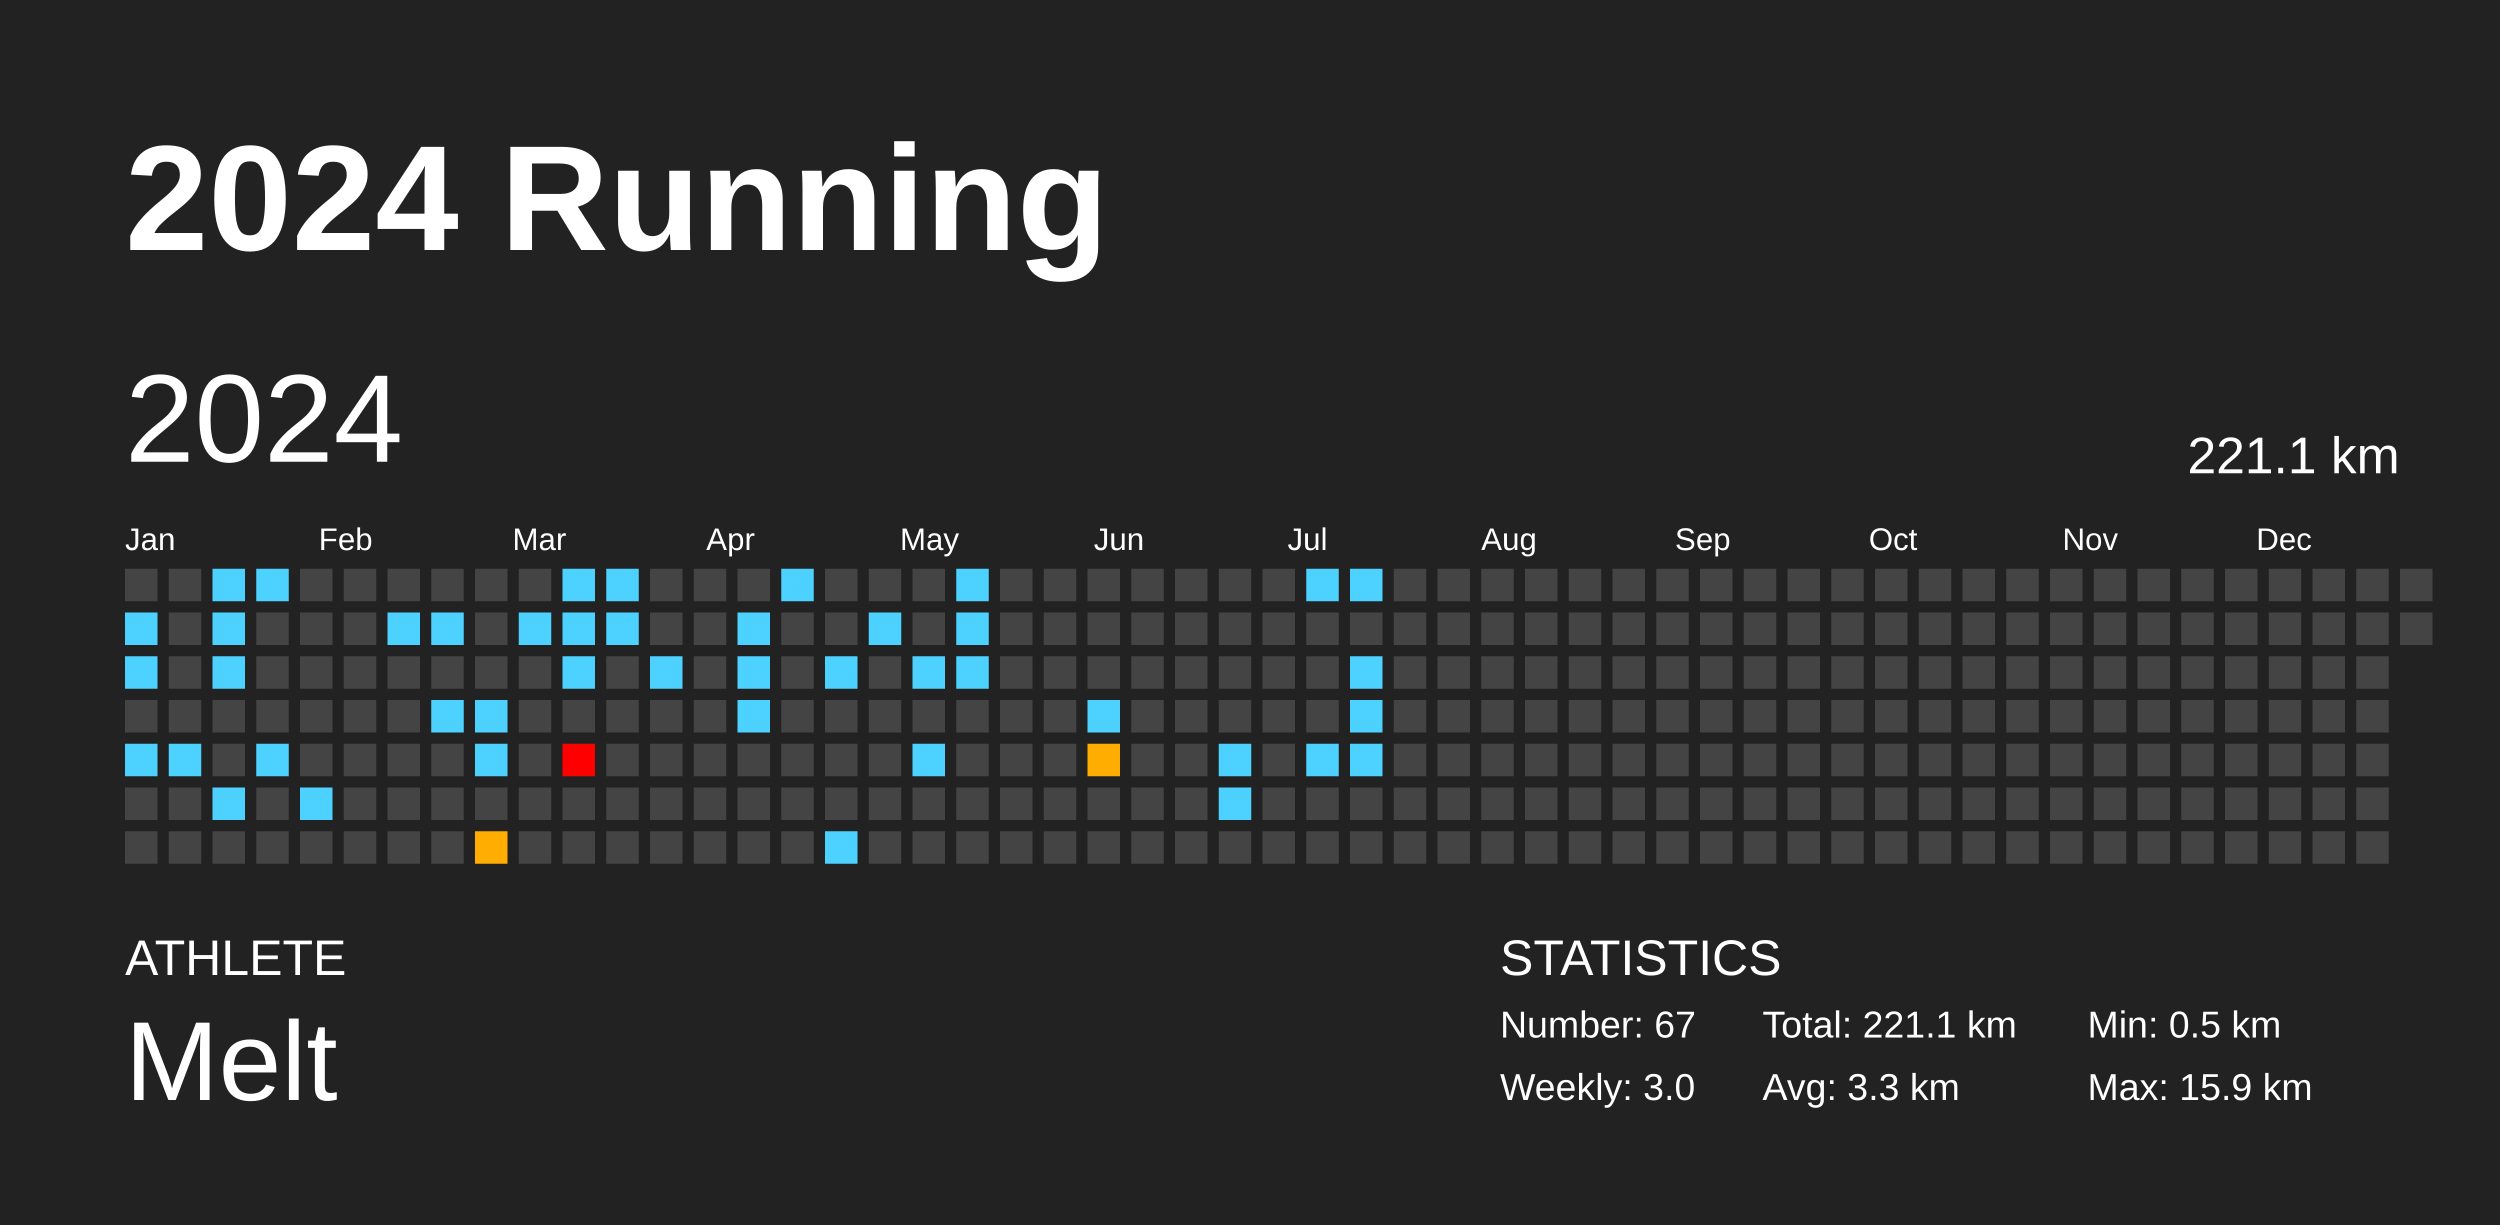
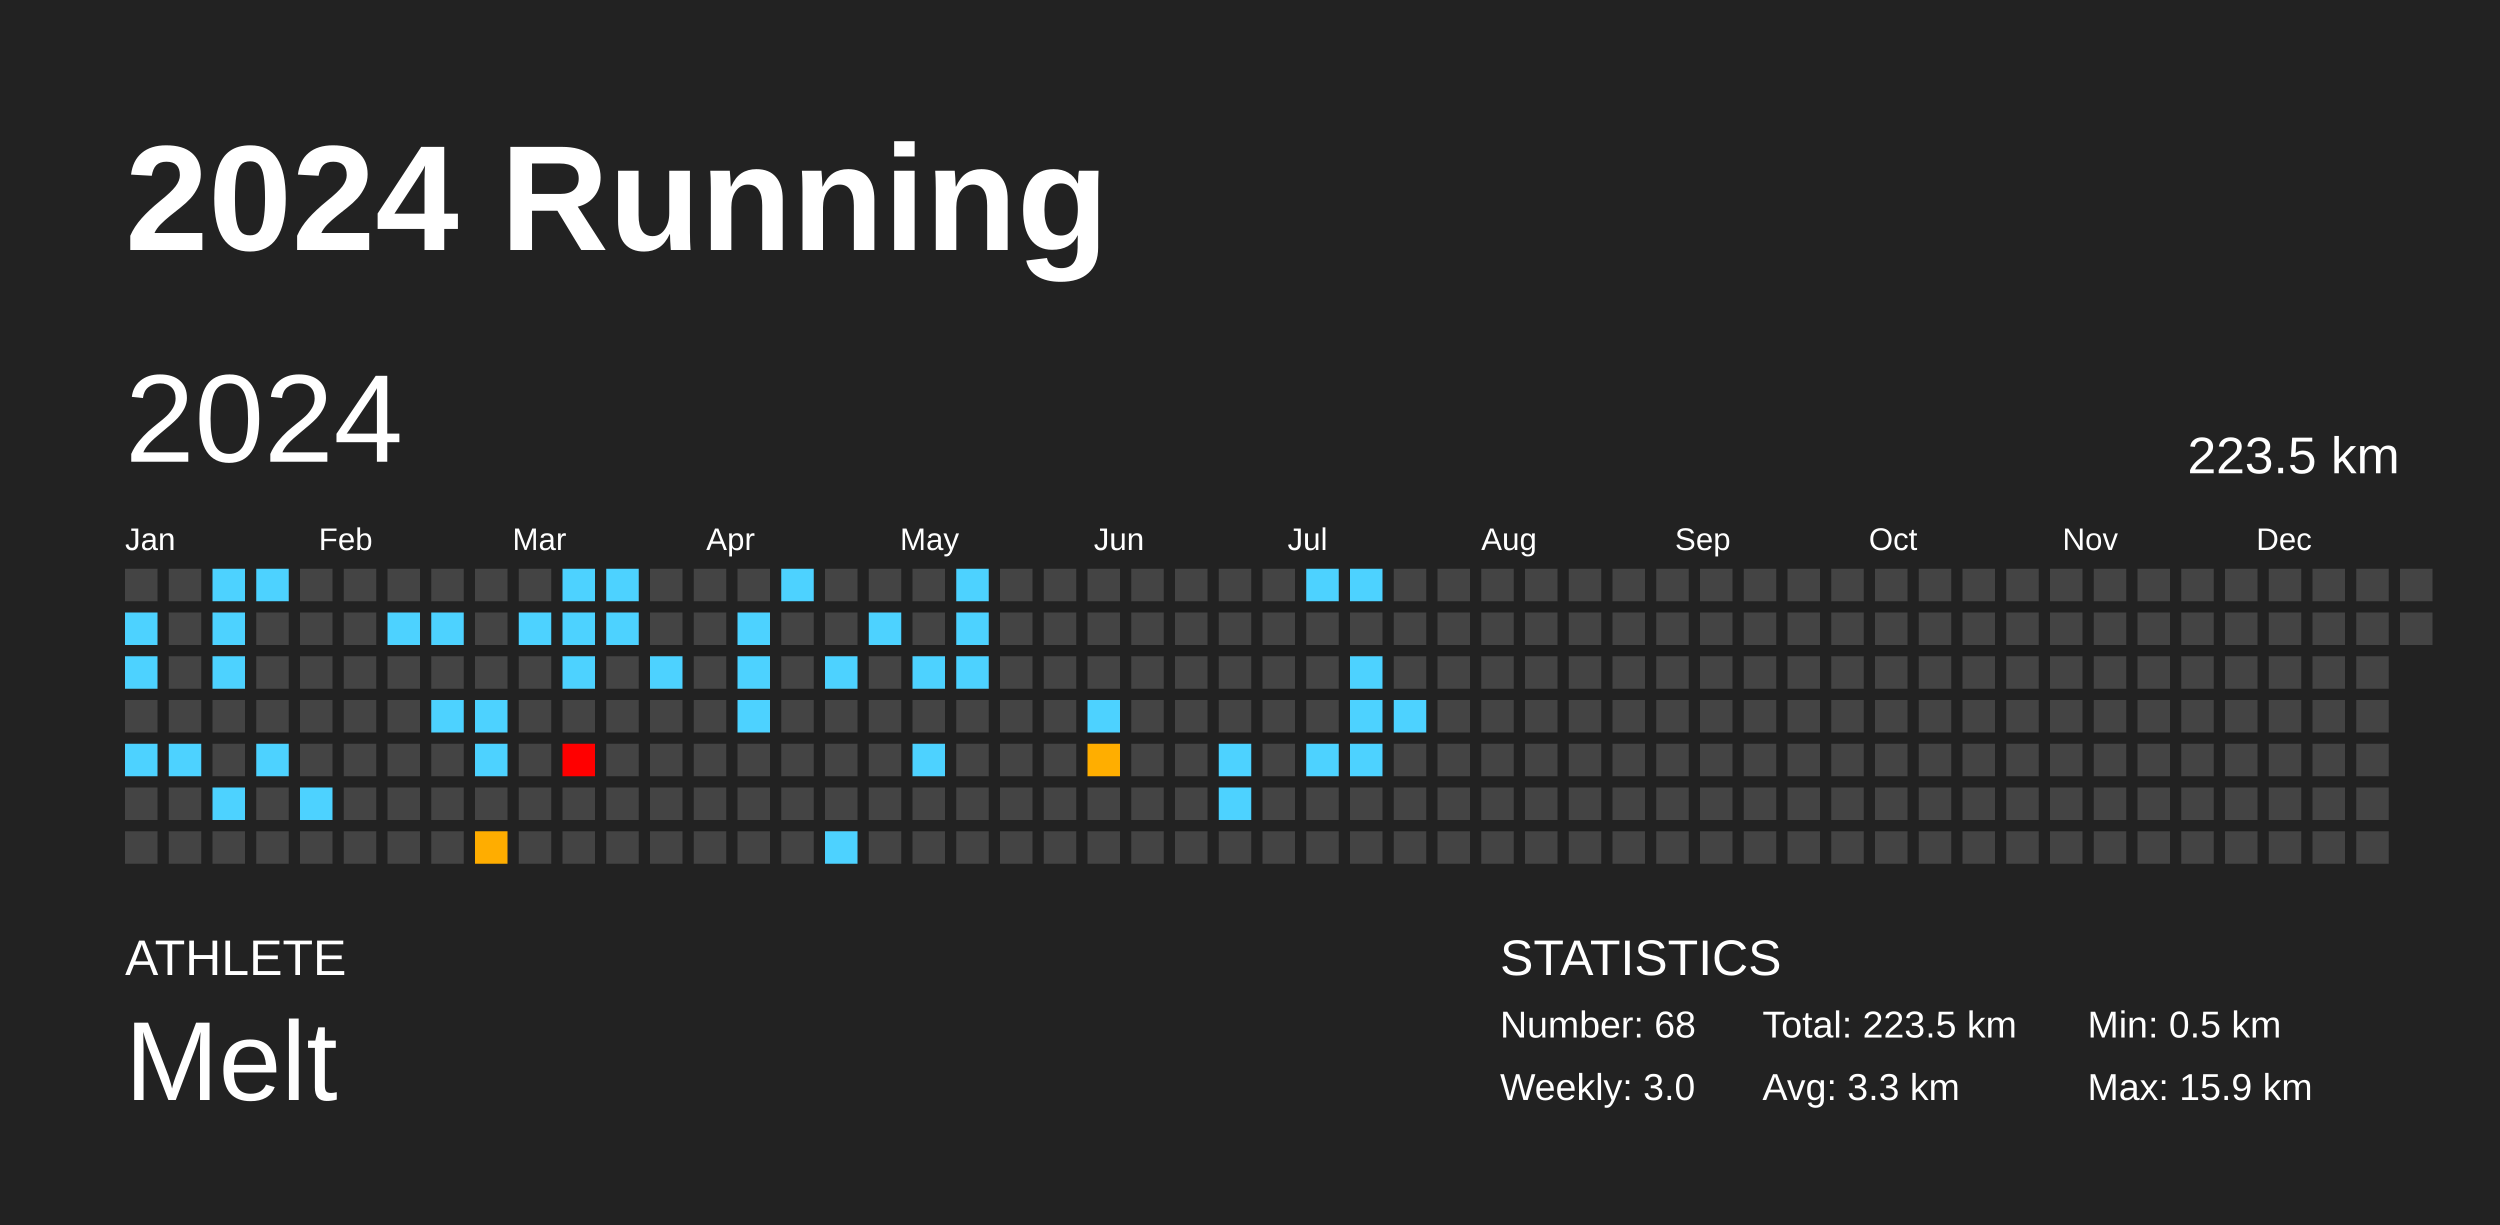
<svg xmlns="http://www.w3.org/2000/svg" baseProfile="full" height="98mm" version="1.1" viewBox="0,0,200,98" width="200mm">
  <defs />
  <rect fill="#222222" height="98" width="200" x="0" y="0" />
  <text fill="#FFFFFF" style="font-size:12px; font-family:Arial; font-weight:bold;" x="10" y="20">2024 Running</text>
  <text fill="#FFFFFF" style="font-size:4px; font-family:Arial" x="10" y="78">ATHLETE</text>
  <text fill="#FFFFFF" style="font-size:9px; font-family:Arial" x="10" y="88">Melt</text>
  <text fill="#FFFFFF" style="font-size:4px; font-family:Arial" x="120" y="78">STATISTICS</text>
-   <text fill="#FFFFFF" style="font-size:3px; font-family:Arial" x="120" y="83">Number: 67</text>
+   <text fill="#FFFFFF" style="font-size:3px; font-family:Arial" x="120" y="83">Number: 68</text>
  <text fill="#FFFFFF" style="font-size:3px; font-family:Arial" x="120" y="88">Weekly: 3.0</text>
-   <text fill="#FFFFFF" style="font-size:3px; font-family:Arial" x="141" y="83">Total: 221.1 km</text>
+   <text fill="#FFFFFF" style="font-size:3px; font-family:Arial" x="141" y="83">Total: 223.5 km</text>
  <text fill="#FFFFFF" style="font-size:3px; font-family:Arial" x="141" y="88">Avg: 3.3 km</text>
  <text fill="#FFFFFF" style="font-size:3px; font-family:Arial" x="167" y="83">Min: 0.5 km</text>
  <text fill="#FFFFFF" style="font-size:3px; font-family:Arial" x="167" y="88">Max: 15.9 km</text>
  <text dominant-baseline="hanging" fill="#FFFFFF" style="font-size:10.0px; font-family:Arial;" x="10" y="30">2024</text>
-   <text dominant-baseline="hanging" fill="#FFFFFF" style="font-size:4.125px; font-family:Arial;" x="175" y="35">221.1 km</text>
+   <text dominant-baseline="hanging" fill="#FFFFFF" style="font-size:4.125px; font-family:Arial;" x="175" y="35">223.5 km</text>
  <text fill="#FFFFFF" style="font-size:2.5px; font-family:Arial" x="10.0" y="44">Jan</text>
  <text fill="#FFFFFF" style="font-size:2.5px; font-family:Arial" x="25.5" y="44">Feb</text>
  <text fill="#FFFFFF" style="font-size:2.5px; font-family:Arial" x="41.0" y="44">Mar</text>
  <text fill="#FFFFFF" style="font-size:2.5px; font-family:Arial" x="56.5" y="44">Apr</text>
  <text fill="#FFFFFF" style="font-size:2.5px; font-family:Arial" x="72.0" y="44">May</text>
  <text fill="#FFFFFF" style="font-size:2.5px; font-family:Arial" x="87.5" y="44">Jun</text>
  <text fill="#FFFFFF" style="font-size:2.5px; font-family:Arial" x="103.0" y="44">Jul</text>
  <text fill="#FFFFFF" style="font-size:2.5px; font-family:Arial" x="118.5" y="44">Aug</text>
  <text fill="#FFFFFF" style="font-size:2.5px; font-family:Arial" x="134.0" y="44">Sep</text>
  <text fill="#FFFFFF" style="font-size:2.5px; font-family:Arial" x="149.5" y="44">Oct</text>
  <text fill="#FFFFFF" style="font-size:2.5px; font-family:Arial" x="165.0" y="44">Nov</text>
  <text fill="#FFFFFF" style="font-size:2.5px; font-family:Arial" x="180.5" y="44">Dec</text>
  <rect fill="#444444" height="2.6" width="2.6" x="10.0" y="45.5" />
  <rect fill="#4dd2ff" height="2.6" width="2.6" x="10.0" y="49.0" />
  <rect fill="#4dd2ff" height="2.6" width="2.6" x="10.0" y="52.5" />
  <rect fill="#444444" height="2.6" width="2.6" x="10.0" y="56.0" />
  <rect fill="#4dd2ff" height="2.6" width="2.6" x="10.0" y="59.5" />
  <rect fill="#444444" height="2.6" width="2.6" x="10.0" y="63.0" />
  <rect fill="#444444" height="2.6" width="2.6" x="10.0" y="66.5" />
  <rect fill="#444444" height="2.6" width="2.6" x="13.5" y="45.5" />
  <rect fill="#444444" height="2.6" width="2.6" x="13.5" y="49.0" />
  <rect fill="#444444" height="2.6" width="2.6" x="13.5" y="52.5" />
  <rect fill="#444444" height="2.6" width="2.6" x="13.5" y="56.0" />
  <rect fill="#4dd2ff" height="2.6" width="2.6" x="13.5" y="59.5" />
  <rect fill="#444444" height="2.6" width="2.6" x="13.5" y="63.0" />
  <rect fill="#444444" height="2.6" width="2.6" x="13.5" y="66.5" />
  <rect fill="#4dd2ff" height="2.6" width="2.6" x="17.0" y="45.5" />
  <rect fill="#4dd2ff" height="2.6" width="2.6" x="17.0" y="49.0" />
  <rect fill="#4dd2ff" height="2.6" width="2.6" x="17.0" y="52.5" />
  <rect fill="#444444" height="2.6" width="2.6" x="17.0" y="56.0" />
  <rect fill="#444444" height="2.6" width="2.6" x="17.0" y="59.5" />
  <rect fill="#4dd2ff" height="2.6" width="2.6" x="17.0" y="63.0" />
  <rect fill="#444444" height="2.6" width="2.6" x="17.0" y="66.5" />
  <rect fill="#4dd2ff" height="2.6" width="2.6" x="20.5" y="45.5" />
  <rect fill="#444444" height="2.6" width="2.6" x="20.5" y="49.0" />
  <rect fill="#444444" height="2.6" width="2.6" x="20.5" y="52.5" />
  <rect fill="#444444" height="2.6" width="2.6" x="20.5" y="56.0" />
  <rect fill="#4dd2ff" height="2.6" width="2.6" x="20.5" y="59.5" />
  <rect fill="#444444" height="2.6" width="2.6" x="20.5" y="63.0" />
  <rect fill="#444444" height="2.6" width="2.6" x="20.5" y="66.5" />
  <rect fill="#444444" height="2.6" width="2.6" x="24.0" y="45.5" />
  <rect fill="#444444" height="2.6" width="2.6" x="24.0" y="49.0" />
  <rect fill="#444444" height="2.6" width="2.6" x="24.0" y="52.5" />
  <rect fill="#444444" height="2.6" width="2.6" x="24.0" y="56.0" />
  <rect fill="#444444" height="2.6" width="2.6" x="24.0" y="59.5" />
  <rect fill="#4dd2ff" height="2.6" width="2.6" x="24.0" y="63.0" />
  <rect fill="#444444" height="2.6" width="2.6" x="24.0" y="66.5" />
  <rect fill="#444444" height="2.6" width="2.6" x="27.5" y="45.5" />
  <rect fill="#444444" height="2.6" width="2.6" x="27.5" y="49.0" />
  <rect fill="#444444" height="2.6" width="2.6" x="27.5" y="52.5" />
  <rect fill="#444444" height="2.6" width="2.6" x="27.5" y="56.0" />
  <rect fill="#444444" height="2.6" width="2.6" x="27.5" y="59.5" />
  <rect fill="#444444" height="2.6" width="2.6" x="27.5" y="63.0" />
  <rect fill="#444444" height="2.6" width="2.6" x="27.5" y="66.5" />
  <rect fill="#444444" height="2.6" width="2.6" x="31.0" y="45.5" />
  <rect fill="#4dd2ff" height="2.6" width="2.6" x="31.0" y="49.0" />
  <rect fill="#444444" height="2.6" width="2.6" x="31.0" y="52.5" />
  <rect fill="#444444" height="2.6" width="2.6" x="31.0" y="56.0" />
  <rect fill="#444444" height="2.6" width="2.6" x="31.0" y="59.5" />
  <rect fill="#444444" height="2.6" width="2.6" x="31.0" y="63.0" />
  <rect fill="#444444" height="2.6" width="2.6" x="31.0" y="66.5" />
  <rect fill="#444444" height="2.6" width="2.6" x="34.5" y="45.5" />
  <rect fill="#4dd2ff" height="2.6" width="2.6" x="34.5" y="49.0" />
  <rect fill="#444444" height="2.6" width="2.6" x="34.5" y="52.5" />
  <rect fill="#4dd2ff" height="2.6" width="2.6" x="34.5" y="56.0" />
  <rect fill="#444444" height="2.6" width="2.6" x="34.5" y="59.5" />
  <rect fill="#444444" height="2.6" width="2.6" x="34.5" y="63.0" />
  <rect fill="#444444" height="2.6" width="2.6" x="34.5" y="66.5" />
  <rect fill="#444444" height="2.6" width="2.6" x="38.0" y="45.5" />
  <rect fill="#444444" height="2.6" width="2.6" x="38.0" y="49.0" />
  <rect fill="#444444" height="2.6" width="2.6" x="38.0" y="52.5" />
  <rect fill="#4dd2ff" height="2.6" width="2.6" x="38.0" y="56.0" />
  <rect fill="#4dd2ff" height="2.6" width="2.6" x="38.0" y="59.5" />
  <rect fill="#444444" height="2.6" width="2.6" x="38.0" y="63.0" />
  <rect fill="#ffad00" height="2.6" width="2.6" x="38.0" y="66.5" />
  <rect fill="#444444" height="2.6" width="2.6" x="41.5" y="45.5" />
  <rect fill="#4dd2ff" height="2.6" width="2.6" x="41.5" y="49.0" />
  <rect fill="#444444" height="2.6" width="2.6" x="41.5" y="52.5" />
  <rect fill="#444444" height="2.6" width="2.6" x="41.5" y="56.0" />
  <rect fill="#444444" height="2.6" width="2.6" x="41.5" y="59.5" />
  <rect fill="#444444" height="2.6" width="2.6" x="41.5" y="63.0" />
  <rect fill="#444444" height="2.6" width="2.6" x="41.5" y="66.5" />
  <rect fill="#4dd2ff" height="2.6" width="2.6" x="45.0" y="45.5" />
  <rect fill="#4dd2ff" height="2.6" width="2.6" x="45.0" y="49.0" />
  <rect fill="#4dd2ff" height="2.6" width="2.6" x="45.0" y="52.5" />
  <rect fill="#444444" height="2.6" width="2.6" x="45.0" y="56.0" />
  <rect fill="red" height="2.6" width="2.6" x="45.0" y="59.5" />
  <rect fill="#444444" height="2.6" width="2.6" x="45.0" y="63.0" />
  <rect fill="#444444" height="2.6" width="2.6" x="45.0" y="66.5" />
  <rect fill="#4dd2ff" height="2.6" width="2.6" x="48.5" y="45.5" />
  <rect fill="#4dd2ff" height="2.6" width="2.6" x="48.5" y="49.0" />
  <rect fill="#444444" height="2.6" width="2.6" x="48.5" y="52.5" />
  <rect fill="#444444" height="2.6" width="2.6" x="48.5" y="56.0" />
  <rect fill="#444444" height="2.6" width="2.6" x="48.5" y="59.5" />
  <rect fill="#444444" height="2.6" width="2.6" x="48.5" y="63.0" />
  <rect fill="#444444" height="2.6" width="2.6" x="48.5" y="66.5" />
  <rect fill="#444444" height="2.6" width="2.6" x="52.0" y="45.5" />
  <rect fill="#444444" height="2.6" width="2.6" x="52.0" y="49.0" />
  <rect fill="#4dd2ff" height="2.6" width="2.6" x="52.0" y="52.5" />
  <rect fill="#444444" height="2.6" width="2.6" x="52.0" y="56.0" />
  <rect fill="#444444" height="2.6" width="2.6" x="52.0" y="59.5" />
  <rect fill="#444444" height="2.6" width="2.6" x="52.0" y="63.0" />
  <rect fill="#444444" height="2.6" width="2.6" x="52.0" y="66.5" />
  <rect fill="#444444" height="2.6" width="2.6" x="55.5" y="45.5" />
  <rect fill="#444444" height="2.6" width="2.6" x="55.5" y="49.0" />
  <rect fill="#444444" height="2.6" width="2.6" x="55.5" y="52.5" />
  <rect fill="#444444" height="2.6" width="2.6" x="55.5" y="56.0" />
  <rect fill="#444444" height="2.6" width="2.6" x="55.5" y="59.5" />
  <rect fill="#444444" height="2.6" width="2.6" x="55.5" y="63.0" />
  <rect fill="#444444" height="2.6" width="2.6" x="55.5" y="66.5" />
  <rect fill="#444444" height="2.6" width="2.6" x="59.0" y="45.5" />
  <rect fill="#4dd2ff" height="2.6" width="2.6" x="59.0" y="49.0" />
  <rect fill="#4dd2ff" height="2.6" width="2.6" x="59.0" y="52.5" />
  <rect fill="#4dd2ff" height="2.6" width="2.6" x="59.0" y="56.0" />
  <rect fill="#444444" height="2.6" width="2.6" x="59.0" y="59.5" />
  <rect fill="#444444" height="2.6" width="2.6" x="59.0" y="63.0" />
  <rect fill="#444444" height="2.6" width="2.6" x="59.0" y="66.5" />
  <rect fill="#4dd2ff" height="2.6" width="2.6" x="62.5" y="45.5" />
  <rect fill="#444444" height="2.6" width="2.6" x="62.5" y="49.0" />
  <rect fill="#444444" height="2.6" width="2.6" x="62.5" y="52.5" />
  <rect fill="#444444" height="2.6" width="2.6" x="62.5" y="56.0" />
  <rect fill="#444444" height="2.6" width="2.6" x="62.5" y="59.5" />
  <rect fill="#444444" height="2.6" width="2.6" x="62.5" y="63.0" />
  <rect fill="#444444" height="2.6" width="2.6" x="62.5" y="66.5" />
  <rect fill="#444444" height="2.6" width="2.6" x="66.0" y="45.5" />
  <rect fill="#444444" height="2.6" width="2.6" x="66.0" y="49.0" />
  <rect fill="#4dd2ff" height="2.6" width="2.6" x="66.0" y="52.5" />
  <rect fill="#444444" height="2.6" width="2.6" x="66.0" y="56.0" />
  <rect fill="#444444" height="2.6" width="2.6" x="66.0" y="59.5" />
  <rect fill="#444444" height="2.6" width="2.6" x="66.0" y="63.0" />
  <rect fill="#4dd2ff" height="2.6" width="2.6" x="66.0" y="66.5" />
  <rect fill="#444444" height="2.6" width="2.6" x="69.5" y="45.5" />
  <rect fill="#4dd2ff" height="2.6" width="2.6" x="69.5" y="49.0" />
  <rect fill="#444444" height="2.6" width="2.6" x="69.5" y="52.5" />
  <rect fill="#444444" height="2.6" width="2.6" x="69.5" y="56.0" />
  <rect fill="#444444" height="2.6" width="2.6" x="69.5" y="59.5" />
  <rect fill="#444444" height="2.6" width="2.6" x="69.5" y="63.0" />
  <rect fill="#444444" height="2.6" width="2.6" x="69.5" y="66.5" />
  <rect fill="#444444" height="2.6" width="2.6" x="73.0" y="45.5" />
  <rect fill="#444444" height="2.6" width="2.6" x="73.0" y="49.0" />
  <rect fill="#4dd2ff" height="2.6" width="2.6" x="73.0" y="52.5" />
  <rect fill="#444444" height="2.6" width="2.6" x="73.0" y="56.0" />
  <rect fill="#4dd2ff" height="2.6" width="2.6" x="73.0" y="59.5" />
  <rect fill="#444444" height="2.6" width="2.6" x="73.0" y="63.0" />
  <rect fill="#444444" height="2.6" width="2.6" x="73.0" y="66.5" />
  <rect fill="#4dd2ff" height="2.6" width="2.6" x="76.5" y="45.5" />
  <rect fill="#4dd2ff" height="2.6" width="2.6" x="76.5" y="49.0" />
  <rect fill="#4dd2ff" height="2.6" width="2.6" x="76.5" y="52.5" />
  <rect fill="#444444" height="2.6" width="2.6" x="76.5" y="56.0" />
  <rect fill="#444444" height="2.6" width="2.6" x="76.5" y="59.5" />
  <rect fill="#444444" height="2.6" width="2.6" x="76.5" y="63.0" />
  <rect fill="#444444" height="2.6" width="2.6" x="76.5" y="66.5" />
  <rect fill="#444444" height="2.6" width="2.6" x="80.0" y="45.5" />
  <rect fill="#444444" height="2.6" width="2.6" x="80.0" y="49.0" />
  <rect fill="#444444" height="2.6" width="2.6" x="80.0" y="52.5" />
  <rect fill="#444444" height="2.6" width="2.6" x="80.0" y="56.0" />
  <rect fill="#444444" height="2.6" width="2.6" x="80.0" y="59.5" />
  <rect fill="#444444" height="2.6" width="2.6" x="80.0" y="63.0" />
  <rect fill="#444444" height="2.6" width="2.6" x="80.0" y="66.5" />
  <rect fill="#444444" height="2.6" width="2.6" x="83.5" y="45.5" />
  <rect fill="#444444" height="2.6" width="2.6" x="83.5" y="49.0" />
  <rect fill="#444444" height="2.6" width="2.6" x="83.5" y="52.5" />
  <rect fill="#444444" height="2.6" width="2.6" x="83.5" y="56.0" />
  <rect fill="#444444" height="2.6" width="2.6" x="83.5" y="59.5" />
  <rect fill="#444444" height="2.6" width="2.6" x="83.5" y="63.0" />
  <rect fill="#444444" height="2.6" width="2.6" x="83.5" y="66.5" />
  <rect fill="#444444" height="2.6" width="2.6" x="87.0" y="45.5" />
  <rect fill="#444444" height="2.6" width="2.6" x="87.0" y="49.0" />
  <rect fill="#444444" height="2.6" width="2.6" x="87.0" y="52.5" />
  <rect fill="#4dd2ff" height="2.6" width="2.6" x="87.0" y="56.0" />
  <rect fill="#ffae00" height="2.6" width="2.6" x="87.0" y="59.5" />
  <rect fill="#444444" height="2.6" width="2.6" x="87.0" y="63.0" />
  <rect fill="#444444" height="2.6" width="2.6" x="87.0" y="66.5" />
  <rect fill="#444444" height="2.6" width="2.6" x="90.5" y="45.5" />
  <rect fill="#444444" height="2.6" width="2.6" x="90.5" y="49.0" />
  <rect fill="#444444" height="2.6" width="2.6" x="90.5" y="52.5" />
  <rect fill="#444444" height="2.6" width="2.6" x="90.5" y="56.0" />
  <rect fill="#444444" height="2.6" width="2.6" x="90.5" y="59.5" />
  <rect fill="#444444" height="2.6" width="2.6" x="90.5" y="63.0" />
  <rect fill="#444444" height="2.6" width="2.6" x="90.5" y="66.5" />
  <rect fill="#444444" height="2.6" width="2.6" x="94.0" y="45.5" />
  <rect fill="#444444" height="2.6" width="2.6" x="94.0" y="49.0" />
  <rect fill="#444444" height="2.6" width="2.6" x="94.0" y="52.5" />
  <rect fill="#444444" height="2.6" width="2.6" x="94.0" y="56.0" />
  <rect fill="#444444" height="2.6" width="2.6" x="94.0" y="59.5" />
  <rect fill="#444444" height="2.6" width="2.6" x="94.0" y="63.0" />
  <rect fill="#444444" height="2.6" width="2.6" x="94.0" y="66.5" />
  <rect fill="#444444" height="2.6" width="2.6" x="97.5" y="45.5" />
  <rect fill="#444444" height="2.6" width="2.6" x="97.5" y="49.0" />
  <rect fill="#444444" height="2.6" width="2.6" x="97.5" y="52.5" />
  <rect fill="#444444" height="2.6" width="2.6" x="97.5" y="56.0" />
  <rect fill="#4dd2ff" height="2.6" width="2.6" x="97.5" y="59.5" />
  <rect fill="#4dd2ff" height="2.6" width="2.6" x="97.5" y="63.0" />
  <rect fill="#444444" height="2.6" width="2.6" x="97.5" y="66.5" />
  <rect fill="#444444" height="2.6" width="2.6" x="101.0" y="45.5" />
  <rect fill="#444444" height="2.6" width="2.6" x="101.0" y="49.0" />
  <rect fill="#444444" height="2.6" width="2.6" x="101.0" y="52.5" />
  <rect fill="#444444" height="2.6" width="2.6" x="101.0" y="56.0" />
  <rect fill="#444444" height="2.6" width="2.6" x="101.0" y="59.5" />
  <rect fill="#444444" height="2.6" width="2.6" x="101.0" y="63.0" />
  <rect fill="#444444" height="2.6" width="2.6" x="101.0" y="66.5" />
  <rect fill="#4dd2ff" height="2.6" width="2.6" x="104.5" y="45.5" />
  <rect fill="#444444" height="2.6" width="2.6" x="104.5" y="49.0" />
  <rect fill="#444444" height="2.6" width="2.6" x="104.5" y="52.5" />
  <rect fill="#444444" height="2.6" width="2.6" x="104.5" y="56.0" />
  <rect fill="#4dd2ff" height="2.6" width="2.6" x="104.5" y="59.5" />
  <rect fill="#444444" height="2.6" width="2.6" x="104.5" y="63.0" />
  <rect fill="#444444" height="2.6" width="2.6" x="104.5" y="66.5" />
  <rect fill="#4dd2ff" height="2.6" width="2.6" x="108.0" y="45.5" />
  <rect fill="#444444" height="2.6" width="2.6" x="108.0" y="49.0" />
  <rect fill="#4dd2ff" height="2.6" width="2.6" x="108.0" y="52.5" />
  <rect fill="#4dd2ff" height="2.6" width="2.6" x="108.0" y="56.0" />
  <rect fill="#4dd2ff" height="2.6" width="2.6" x="108.0" y="59.5" />
  <rect fill="#444444" height="2.6" width="2.6" x="108.0" y="63.0" />
  <rect fill="#444444" height="2.6" width="2.6" x="108.0" y="66.5" />
  <rect fill="#444444" height="2.6" width="2.6" x="111.5" y="45.5" />
  <rect fill="#444444" height="2.6" width="2.6" x="111.5" y="49.0" />
  <rect fill="#444444" height="2.6" width="2.6" x="111.5" y="52.5" />
-   <rect fill="#444444" height="2.6" width="2.6" x="111.5" y="56.0" />
+   <rect fill="#4dd2ff" height="2.6" width="2.6" x="111.5" y="56.0" />
  <rect fill="#444444" height="2.6" width="2.6" x="111.5" y="59.5" />
  <rect fill="#444444" height="2.6" width="2.6" x="111.5" y="63.0" />
  <rect fill="#444444" height="2.6" width="2.6" x="111.5" y="66.5" />
  <rect fill="#444444" height="2.6" width="2.6" x="115.0" y="45.5" />
  <rect fill="#444444" height="2.6" width="2.6" x="115.0" y="49.0" />
  <rect fill="#444444" height="2.6" width="2.6" x="115.0" y="52.5" />
  <rect fill="#444444" height="2.6" width="2.6" x="115.0" y="56.0" />
  <rect fill="#444444" height="2.6" width="2.6" x="115.0" y="59.5" />
  <rect fill="#444444" height="2.6" width="2.6" x="115.0" y="63.0" />
  <rect fill="#444444" height="2.6" width="2.6" x="115.0" y="66.5" />
  <rect fill="#444444" height="2.6" width="2.6" x="118.5" y="45.5" />
  <rect fill="#444444" height="2.6" width="2.6" x="118.5" y="49.0" />
  <rect fill="#444444" height="2.6" width="2.6" x="118.5" y="52.5" />
  <rect fill="#444444" height="2.6" width="2.6" x="118.5" y="56.0" />
  <rect fill="#444444" height="2.6" width="2.6" x="118.5" y="59.5" />
  <rect fill="#444444" height="2.6" width="2.6" x="118.5" y="63.0" />
  <rect fill="#444444" height="2.6" width="2.6" x="118.5" y="66.5" />
  <rect fill="#444444" height="2.6" width="2.6" x="122.0" y="45.5" />
  <rect fill="#444444" height="2.6" width="2.6" x="122.0" y="49.0" />
  <rect fill="#444444" height="2.6" width="2.6" x="122.0" y="52.5" />
  <rect fill="#444444" height="2.6" width="2.6" x="122.0" y="56.0" />
  <rect fill="#444444" height="2.6" width="2.6" x="122.0" y="59.5" />
  <rect fill="#444444" height="2.6" width="2.6" x="122.0" y="63.0" />
  <rect fill="#444444" height="2.6" width="2.6" x="122.0" y="66.5" />
  <rect fill="#444444" height="2.6" width="2.6" x="125.5" y="45.5" />
  <rect fill="#444444" height="2.6" width="2.6" x="125.5" y="49.0" />
  <rect fill="#444444" height="2.6" width="2.6" x="125.5" y="52.5" />
  <rect fill="#444444" height="2.6" width="2.6" x="125.5" y="56.0" />
  <rect fill="#444444" height="2.6" width="2.6" x="125.5" y="59.5" />
  <rect fill="#444444" height="2.6" width="2.6" x="125.5" y="63.0" />
  <rect fill="#444444" height="2.6" width="2.6" x="125.5" y="66.5" />
  <rect fill="#444444" height="2.6" width="2.6" x="129.0" y="45.5" />
  <rect fill="#444444" height="2.6" width="2.6" x="129.0" y="49.0" />
  <rect fill="#444444" height="2.6" width="2.6" x="129.0" y="52.5" />
  <rect fill="#444444" height="2.6" width="2.6" x="129.0" y="56.0" />
  <rect fill="#444444" height="2.6" width="2.6" x="129.0" y="59.5" />
  <rect fill="#444444" height="2.6" width="2.6" x="129.0" y="63.0" />
  <rect fill="#444444" height="2.6" width="2.6" x="129.0" y="66.5" />
  <rect fill="#444444" height="2.6" width="2.6" x="132.5" y="45.5" />
  <rect fill="#444444" height="2.6" width="2.6" x="132.5" y="49.0" />
  <rect fill="#444444" height="2.6" width="2.6" x="132.5" y="52.5" />
  <rect fill="#444444" height="2.6" width="2.6" x="132.5" y="56.0" />
  <rect fill="#444444" height="2.6" width="2.6" x="132.5" y="59.5" />
  <rect fill="#444444" height="2.6" width="2.6" x="132.5" y="63.0" />
  <rect fill="#444444" height="2.6" width="2.6" x="132.5" y="66.5" />
  <rect fill="#444444" height="2.6" width="2.6" x="136.0" y="45.5" />
  <rect fill="#444444" height="2.6" width="2.6" x="136.0" y="49.0" />
  <rect fill="#444444" height="2.6" width="2.6" x="136.0" y="52.5" />
  <rect fill="#444444" height="2.6" width="2.6" x="136.0" y="56.0" />
  <rect fill="#444444" height="2.6" width="2.6" x="136.0" y="59.5" />
  <rect fill="#444444" height="2.6" width="2.6" x="136.0" y="63.0" />
  <rect fill="#444444" height="2.6" width="2.6" x="136.0" y="66.5" />
  <rect fill="#444444" height="2.6" width="2.6" x="139.5" y="45.5" />
  <rect fill="#444444" height="2.6" width="2.6" x="139.5" y="49.0" />
  <rect fill="#444444" height="2.6" width="2.6" x="139.5" y="52.5" />
  <rect fill="#444444" height="2.6" width="2.6" x="139.5" y="56.0" />
  <rect fill="#444444" height="2.6" width="2.6" x="139.5" y="59.5" />
  <rect fill="#444444" height="2.6" width="2.6" x="139.5" y="63.0" />
  <rect fill="#444444" height="2.6" width="2.6" x="139.5" y="66.5" />
  <rect fill="#444444" height="2.6" width="2.6" x="143.0" y="45.5" />
  <rect fill="#444444" height="2.6" width="2.6" x="143.0" y="49.0" />
  <rect fill="#444444" height="2.6" width="2.6" x="143.0" y="52.5" />
  <rect fill="#444444" height="2.6" width="2.6" x="143.0" y="56.0" />
  <rect fill="#444444" height="2.6" width="2.6" x="143.0" y="59.5" />
  <rect fill="#444444" height="2.6" width="2.6" x="143.0" y="63.0" />
  <rect fill="#444444" height="2.6" width="2.6" x="143.0" y="66.5" />
  <rect fill="#444444" height="2.6" width="2.6" x="146.5" y="45.5" />
  <rect fill="#444444" height="2.6" width="2.6" x="146.5" y="49.0" />
  <rect fill="#444444" height="2.6" width="2.6" x="146.5" y="52.5" />
  <rect fill="#444444" height="2.6" width="2.6" x="146.5" y="56.0" />
  <rect fill="#444444" height="2.6" width="2.6" x="146.5" y="59.5" />
  <rect fill="#444444" height="2.6" width="2.6" x="146.5" y="63.0" />
  <rect fill="#444444" height="2.6" width="2.6" x="146.5" y="66.5" />
  <rect fill="#444444" height="2.6" width="2.6" x="150.0" y="45.5" />
  <rect fill="#444444" height="2.6" width="2.6" x="150.0" y="49.0" />
  <rect fill="#444444" height="2.6" width="2.6" x="150.0" y="52.5" />
  <rect fill="#444444" height="2.6" width="2.6" x="150.0" y="56.0" />
  <rect fill="#444444" height="2.6" width="2.6" x="150.0" y="59.5" />
  <rect fill="#444444" height="2.6" width="2.6" x="150.0" y="63.0" />
  <rect fill="#444444" height="2.6" width="2.6" x="150.0" y="66.5" />
  <rect fill="#444444" height="2.6" width="2.6" x="153.5" y="45.5" />
  <rect fill="#444444" height="2.6" width="2.6" x="153.5" y="49.0" />
  <rect fill="#444444" height="2.6" width="2.6" x="153.5" y="52.5" />
  <rect fill="#444444" height="2.6" width="2.6" x="153.5" y="56.0" />
  <rect fill="#444444" height="2.6" width="2.6" x="153.5" y="59.5" />
  <rect fill="#444444" height="2.6" width="2.6" x="153.5" y="63.0" />
  <rect fill="#444444" height="2.6" width="2.6" x="153.5" y="66.5" />
  <rect fill="#444444" height="2.6" width="2.6" x="157.0" y="45.5" />
  <rect fill="#444444" height="2.6" width="2.6" x="157.0" y="49.0" />
  <rect fill="#444444" height="2.6" width="2.6" x="157.0" y="52.5" />
  <rect fill="#444444" height="2.6" width="2.6" x="157.0" y="56.0" />
  <rect fill="#444444" height="2.6" width="2.6" x="157.0" y="59.5" />
  <rect fill="#444444" height="2.6" width="2.6" x="157.0" y="63.0" />
  <rect fill="#444444" height="2.6" width="2.6" x="157.0" y="66.5" />
  <rect fill="#444444" height="2.6" width="2.6" x="160.5" y="45.5" />
  <rect fill="#444444" height="2.6" width="2.6" x="160.5" y="49.0" />
  <rect fill="#444444" height="2.6" width="2.6" x="160.5" y="52.5" />
  <rect fill="#444444" height="2.6" width="2.6" x="160.5" y="56.0" />
  <rect fill="#444444" height="2.6" width="2.6" x="160.5" y="59.5" />
  <rect fill="#444444" height="2.6" width="2.6" x="160.5" y="63.0" />
  <rect fill="#444444" height="2.6" width="2.6" x="160.5" y="66.5" />
  <rect fill="#444444" height="2.6" width="2.6" x="164.0" y="45.5" />
  <rect fill="#444444" height="2.6" width="2.6" x="164.0" y="49.0" />
  <rect fill="#444444" height="2.6" width="2.6" x="164.0" y="52.5" />
  <rect fill="#444444" height="2.6" width="2.6" x="164.0" y="56.0" />
  <rect fill="#444444" height="2.6" width="2.6" x="164.0" y="59.5" />
  <rect fill="#444444" height="2.6" width="2.6" x="164.0" y="63.0" />
  <rect fill="#444444" height="2.6" width="2.6" x="164.0" y="66.5" />
  <rect fill="#444444" height="2.6" width="2.6" x="167.5" y="45.5" />
  <rect fill="#444444" height="2.6" width="2.6" x="167.5" y="49.0" />
  <rect fill="#444444" height="2.6" width="2.6" x="167.5" y="52.5" />
  <rect fill="#444444" height="2.6" width="2.6" x="167.5" y="56.0" />
  <rect fill="#444444" height="2.6" width="2.6" x="167.5" y="59.5" />
  <rect fill="#444444" height="2.6" width="2.6" x="167.5" y="63.0" />
  <rect fill="#444444" height="2.6" width="2.6" x="167.5" y="66.5" />
  <rect fill="#444444" height="2.6" width="2.6" x="171.0" y="45.5" />
  <rect fill="#444444" height="2.6" width="2.6" x="171.0" y="49.0" />
  <rect fill="#444444" height="2.6" width="2.6" x="171.0" y="52.5" />
  <rect fill="#444444" height="2.6" width="2.6" x="171.0" y="56.0" />
  <rect fill="#444444" height="2.6" width="2.6" x="171.0" y="59.5" />
  <rect fill="#444444" height="2.6" width="2.6" x="171.0" y="63.0" />
  <rect fill="#444444" height="2.6" width="2.6" x="171.0" y="66.5" />
  <rect fill="#444444" height="2.6" width="2.6" x="174.5" y="45.5" />
  <rect fill="#444444" height="2.6" width="2.6" x="174.5" y="49.0" />
  <rect fill="#444444" height="2.6" width="2.6" x="174.5" y="52.5" />
  <rect fill="#444444" height="2.6" width="2.6" x="174.5" y="56.0" />
  <rect fill="#444444" height="2.6" width="2.6" x="174.5" y="59.5" />
  <rect fill="#444444" height="2.6" width="2.6" x="174.5" y="63.0" />
  <rect fill="#444444" height="2.6" width="2.6" x="174.5" y="66.5" />
  <rect fill="#444444" height="2.6" width="2.6" x="178.0" y="45.5" />
  <rect fill="#444444" height="2.6" width="2.6" x="178.0" y="49.0" />
  <rect fill="#444444" height="2.6" width="2.6" x="178.0" y="52.5" />
  <rect fill="#444444" height="2.6" width="2.6" x="178.0" y="56.0" />
  <rect fill="#444444" height="2.6" width="2.6" x="178.0" y="59.5" />
  <rect fill="#444444" height="2.6" width="2.6" x="178.0" y="63.0" />
  <rect fill="#444444" height="2.6" width="2.6" x="178.0" y="66.5" />
  <rect fill="#444444" height="2.6" width="2.6" x="181.5" y="45.5" />
  <rect fill="#444444" height="2.6" width="2.6" x="181.5" y="49.0" />
  <rect fill="#444444" height="2.6" width="2.6" x="181.5" y="52.5" />
  <rect fill="#444444" height="2.6" width="2.6" x="181.5" y="56.0" />
  <rect fill="#444444" height="2.6" width="2.6" x="181.5" y="59.5" />
  <rect fill="#444444" height="2.6" width="2.6" x="181.5" y="63.0" />
  <rect fill="#444444" height="2.6" width="2.6" x="181.5" y="66.5" />
  <rect fill="#444444" height="2.6" width="2.6" x="185.0" y="45.5" />
  <rect fill="#444444" height="2.6" width="2.6" x="185.0" y="49.0" />
  <rect fill="#444444" height="2.6" width="2.6" x="185.0" y="52.5" />
  <rect fill="#444444" height="2.6" width="2.6" x="185.0" y="56.0" />
  <rect fill="#444444" height="2.6" width="2.6" x="185.0" y="59.5" />
  <rect fill="#444444" height="2.6" width="2.6" x="185.0" y="63.0" />
  <rect fill="#444444" height="2.6" width="2.6" x="185.0" y="66.5" />
  <rect fill="#444444" height="2.6" width="2.6" x="188.5" y="45.5" />
  <rect fill="#444444" height="2.6" width="2.6" x="188.5" y="49.0" />
  <rect fill="#444444" height="2.6" width="2.6" x="188.5" y="52.5" />
  <rect fill="#444444" height="2.6" width="2.6" x="188.5" y="56.0" />
  <rect fill="#444444" height="2.6" width="2.6" x="188.5" y="59.5" />
  <rect fill="#444444" height="2.6" width="2.6" x="188.5" y="63.0" />
  <rect fill="#444444" height="2.6" width="2.6" x="188.5" y="66.5" />
  <rect fill="#444444" height="2.6" width="2.6" x="192.0" y="45.5" />
  <rect fill="#444444" height="2.6" width="2.6" x="192.0" y="49.0" />
</svg>
